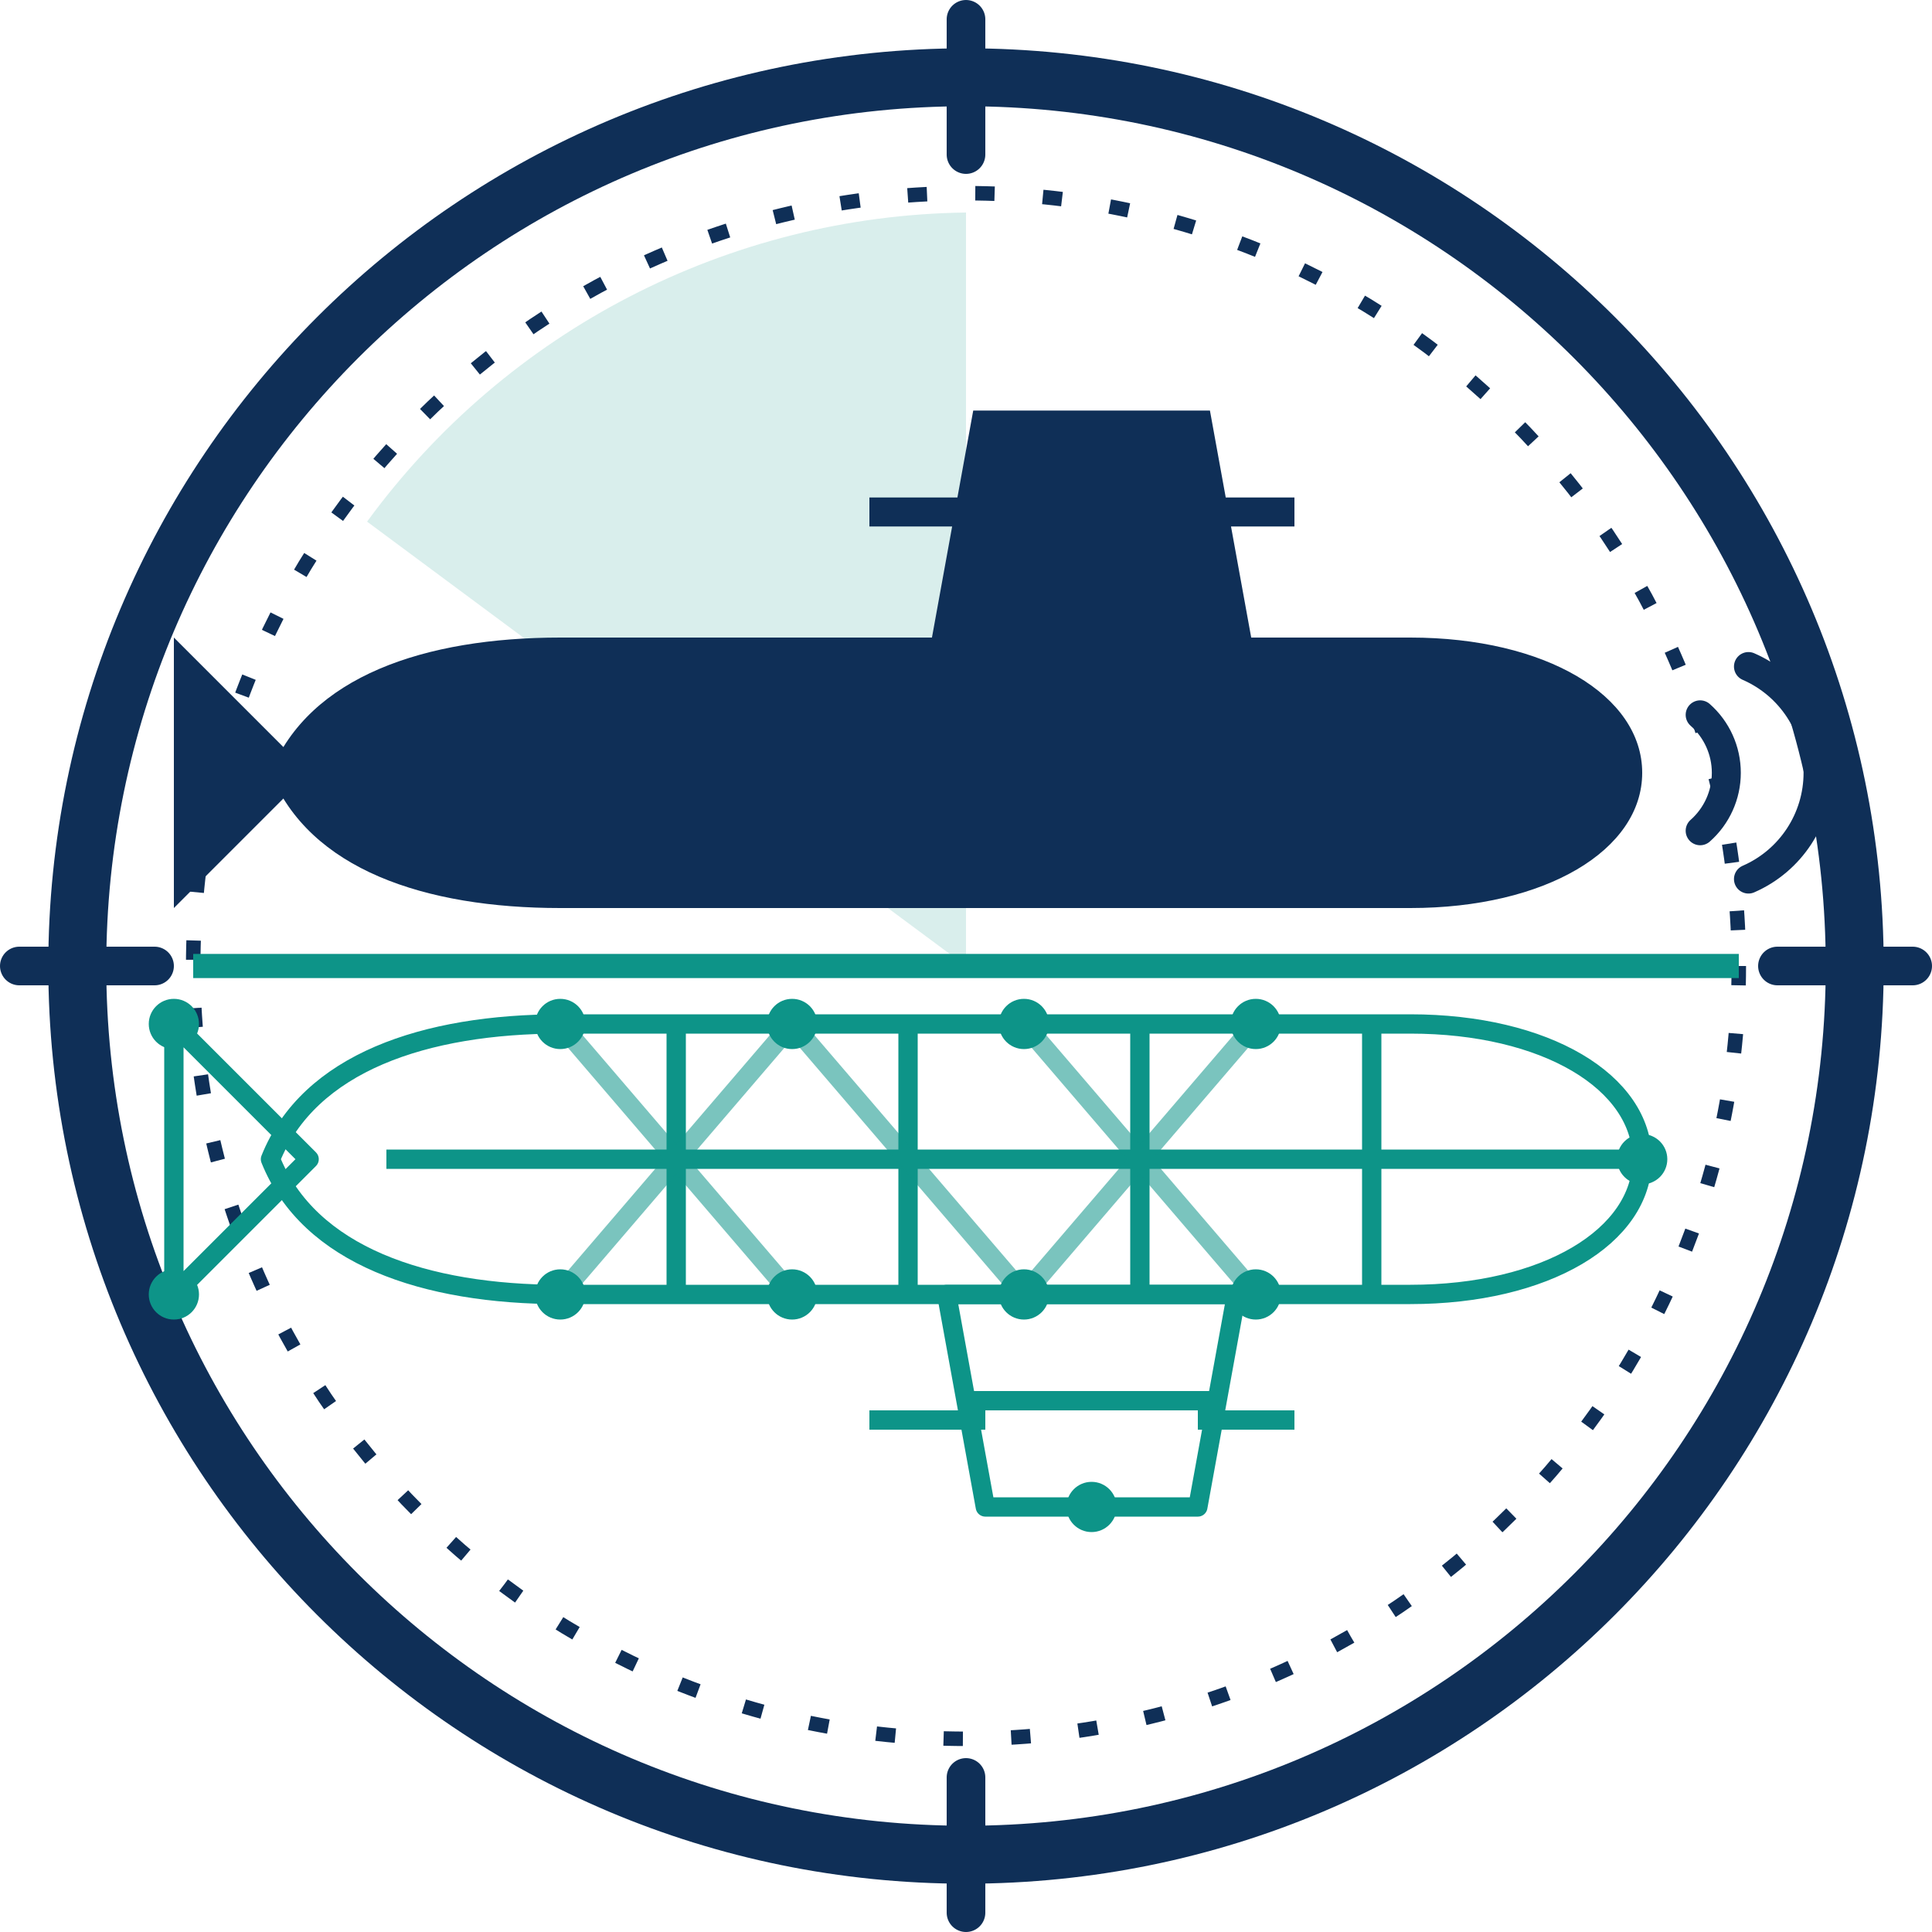
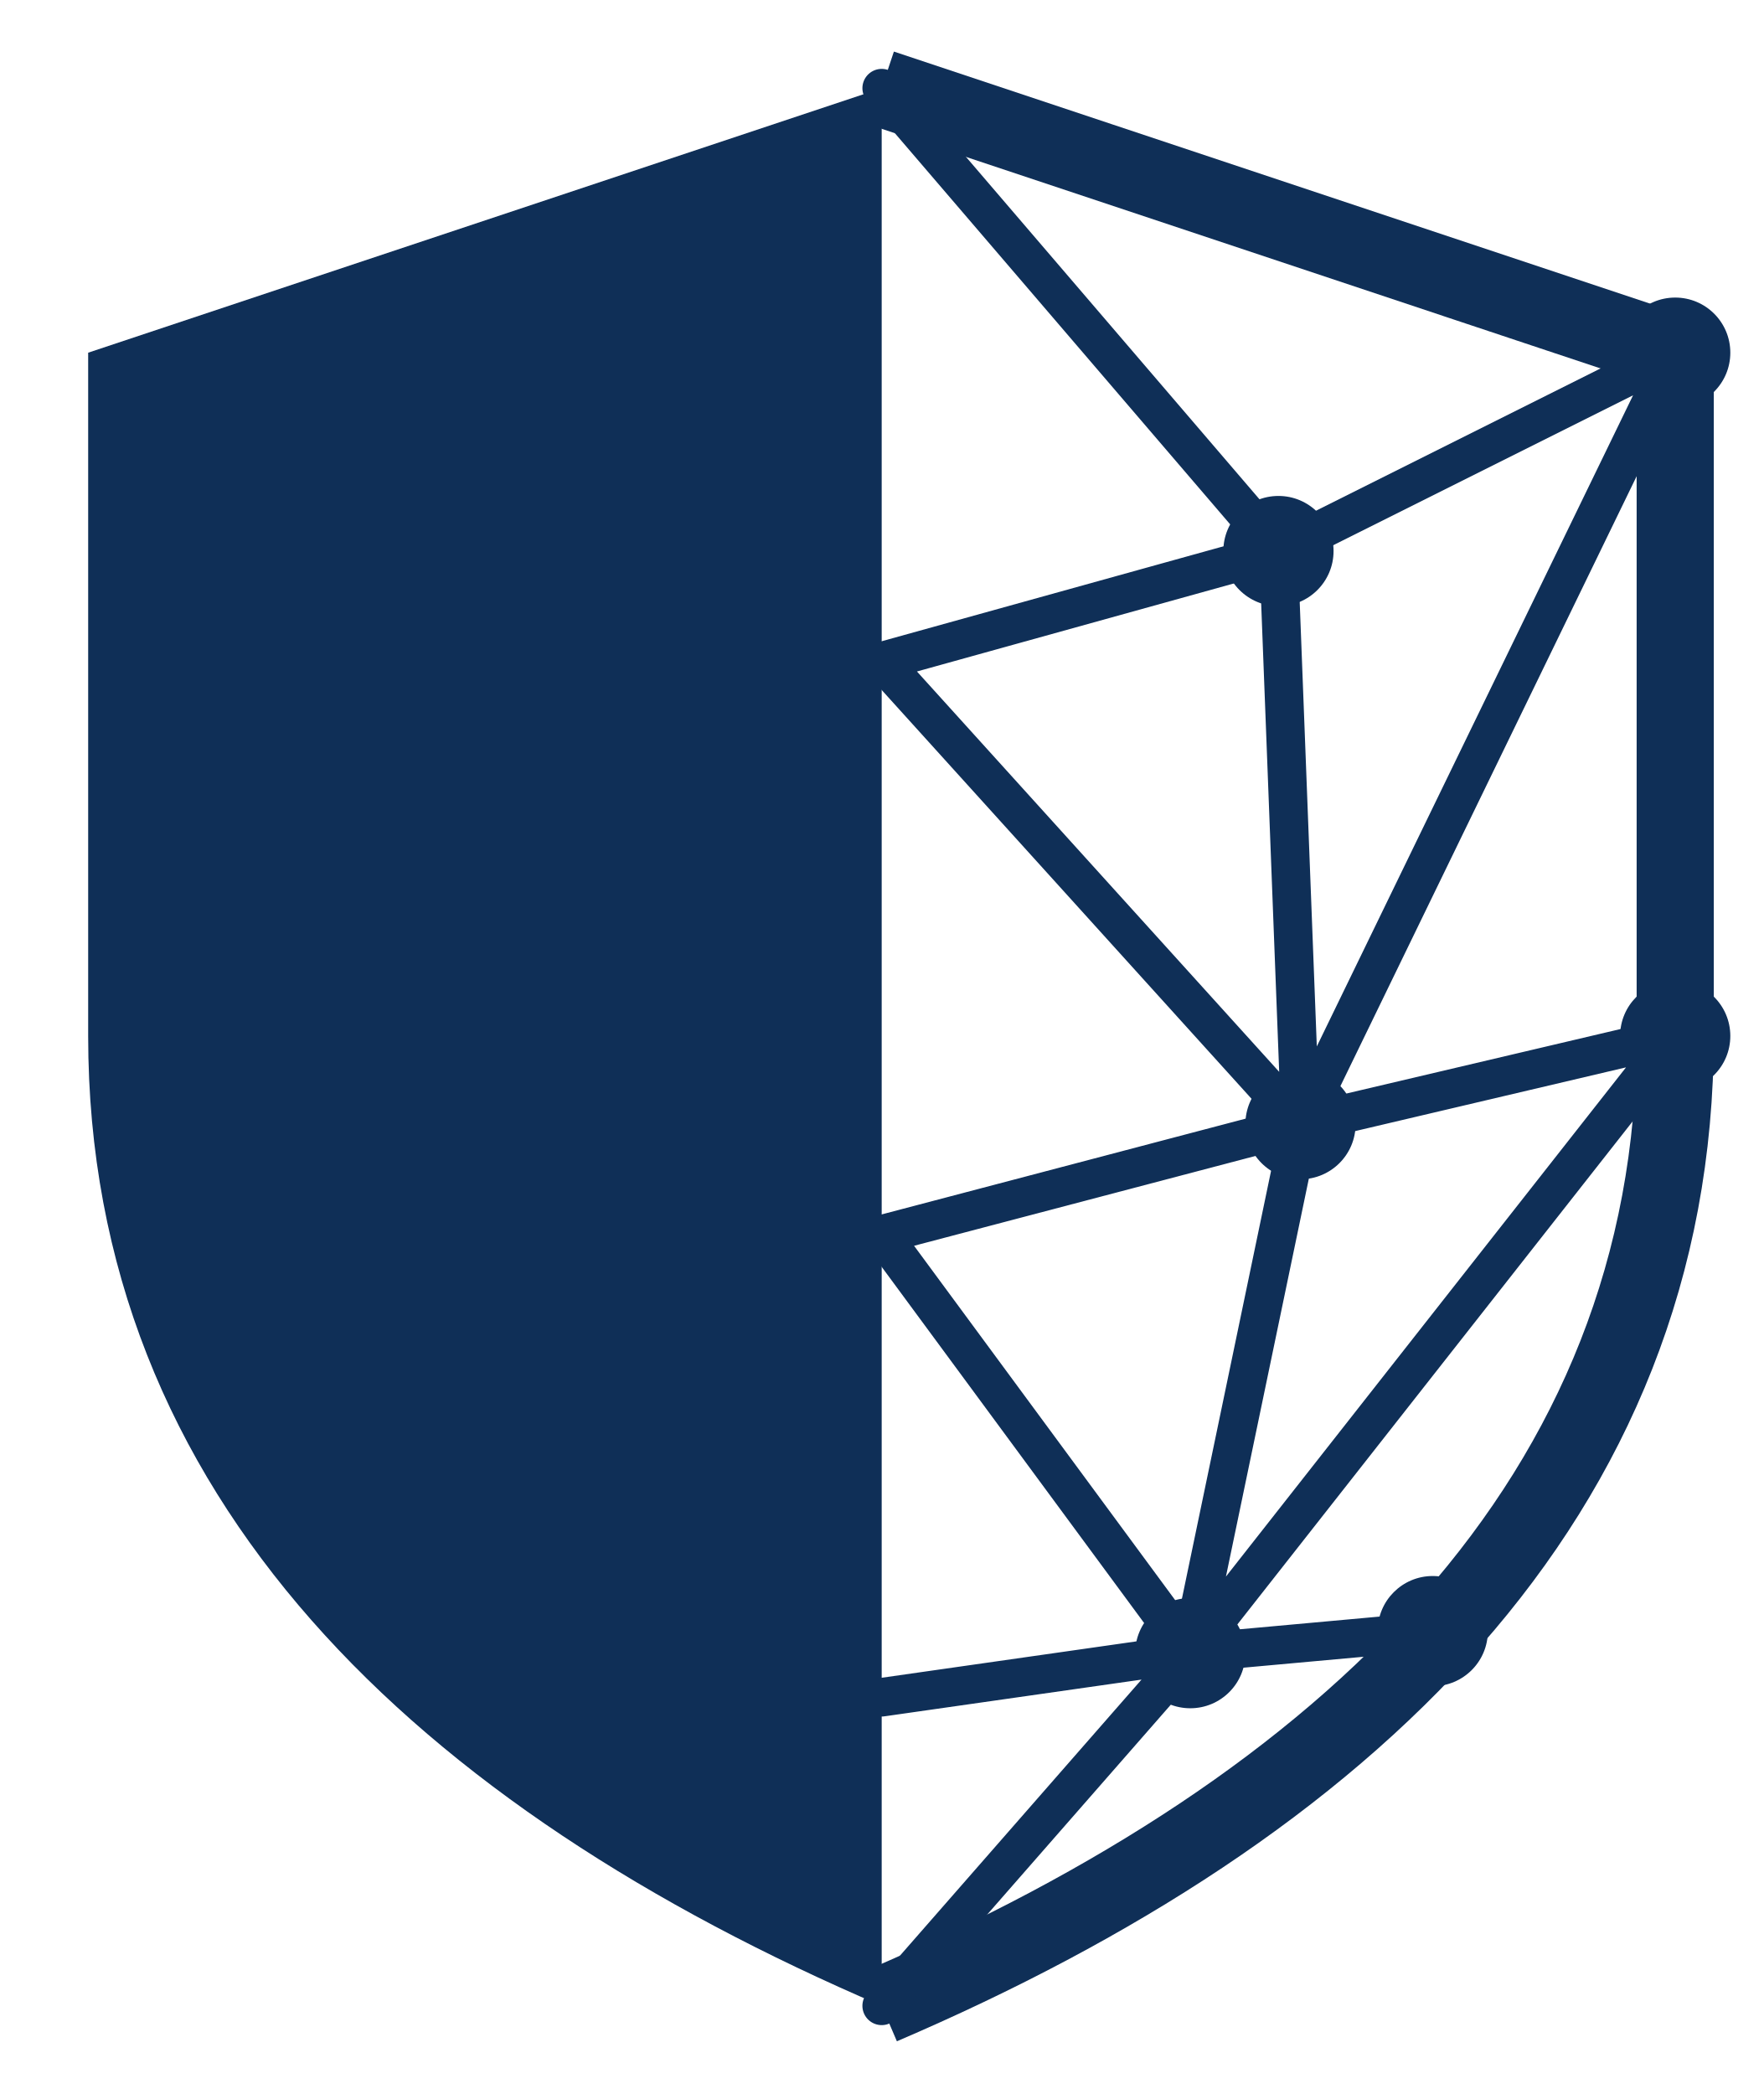
- <svg xmlns="http://www.w3.org/2000/svg" viewBox="0 0 200 200" role="img" aria-label="ACPS Lab emblem">
-   <circle cx="100" cy="100" r="92" fill="none" stroke="#0f2f57" stroke-width="6" />
-   <circle cx="100" cy="100" r="80" fill="none" stroke="#0f2f57" stroke-width="1.5" stroke-dasharray="2 5" />
-   <path d="M100 2 V16 M100 184 V198 M2 100 H16 M184 100 H198" stroke="#0f2f57" stroke-width="4" stroke-linecap="round" />
-   <path d="M100 100 L100 22 A78 78 0 0 0 38 54 Z" fill="#0d9488" fill-opacity="0.16" />
+ <svg xmlns="http://www.w3.org/2000/svg" viewBox="20 6 160 190" role="img" aria-label="ACPS Lab">
+   <path d="M100 14 L28 38 V100 C28 142 58 170 100 188 Z" fill="#0f2f57" />
+   <path d="M100 14 L172 38 V100 C172 142 142 170 100 188" fill="none" stroke="#0f2f57" stroke-width="7" stroke-linejoin="round" />
+   <path d="M100 14 L136 56 M136 56 L172 38 M136 56 L100 66 M136 56 L138 108 M100 66 L138 108 M172 38 L138 108 M138 108 L172 100 M138 108 L100 118 M138 108 L128 156 M100 118 L128 156 M172 100 L128 156 M128 156 L100 160 M128 156 L100 188 M128 156 L150 154" fill="none" stroke="#0f2f57" stroke-width="3.5" stroke-linecap="round" />
  <g fill="#0f2f57">
-     <path d="M28 80 C32 70 44 66 58 66 H146 C160 66 170 72 170 80 C170 88 160 94 146 94 H58 C44 94 32 90 28 80 Z" />
-     <path d="M98 66 L102 44 H124 L128 66 Z M102 53 H90 M124 53 H134" stroke="#0f2f57" stroke-width="3" />
-     <path d="M32 80 L18 66 V94 Z" />
-   </g>
-   <path d="M176 74 a8 8 0 0 1 0 12 M181 69 a12 12 0 0 1 0 22" fill="none" stroke="#0f2f57" stroke-width="3" stroke-linecap="round" />
-   <path d="M20 100 H180" stroke="#0d9488" stroke-width="2.5" />
-   <g transform="translate(0 200) scale(1 -1)" fill="none" stroke="#0d9488" stroke-width="2" stroke-linejoin="round">
-     <path d="M28 80 C32 70 44 66 58 66 H146 C160 66 170 72 170 80 C170 88 160 94 146 94 H58 C44 94 32 90 28 80 Z" />
-     <path d="M98 66 L102 44 H124 L128 66 Z M102 53 H90 M124 53 H134" />
-     <path d="M32 80 L18 66 V94 Z" />
-     <path d="M40 80 H170 M70 66 V94 M94 66 V94 M118 66 V94 M142 66 V94 M100 55 H126" />
-     <path d="M58 66 L82 94 L106 66 L130 94 M82 66 L58 94 M130 66 L106 94" stroke-opacity="0.55" />
-     <g fill="#0d9488" stroke="none">
-       <circle cx="58" cy="66" r="2.6" />
-       <circle cx="82" cy="66" r="2.6" />
-       <circle cx="106" cy="66" r="2.6" />
-       <circle cx="130" cy="66" r="2.6" />
-       <circle cx="58" cy="94" r="2.6" />
-       <circle cx="82" cy="94" r="2.6" />
-       <circle cx="106" cy="94" r="2.6" />
-       <circle cx="130" cy="94" r="2.6" />
-       <circle cx="170" cy="80" r="2.6" />
-       <circle cx="18" cy="66" r="2.6" />
-       <circle cx="18" cy="94" r="2.6" />
-       <circle cx="113" cy="44" r="2.6" />
-     </g>
+     <circle cx="172" cy="38" r="5" />
+     <circle cx="172" cy="100" r="5" />
+     <circle cx="150" cy="154" r="5" />
+     <circle cx="136" cy="56" r="5" />
+     <circle cx="138" cy="108" r="5" />
+     <circle cx="128" cy="156" r="5" />
  </g>
</svg>
